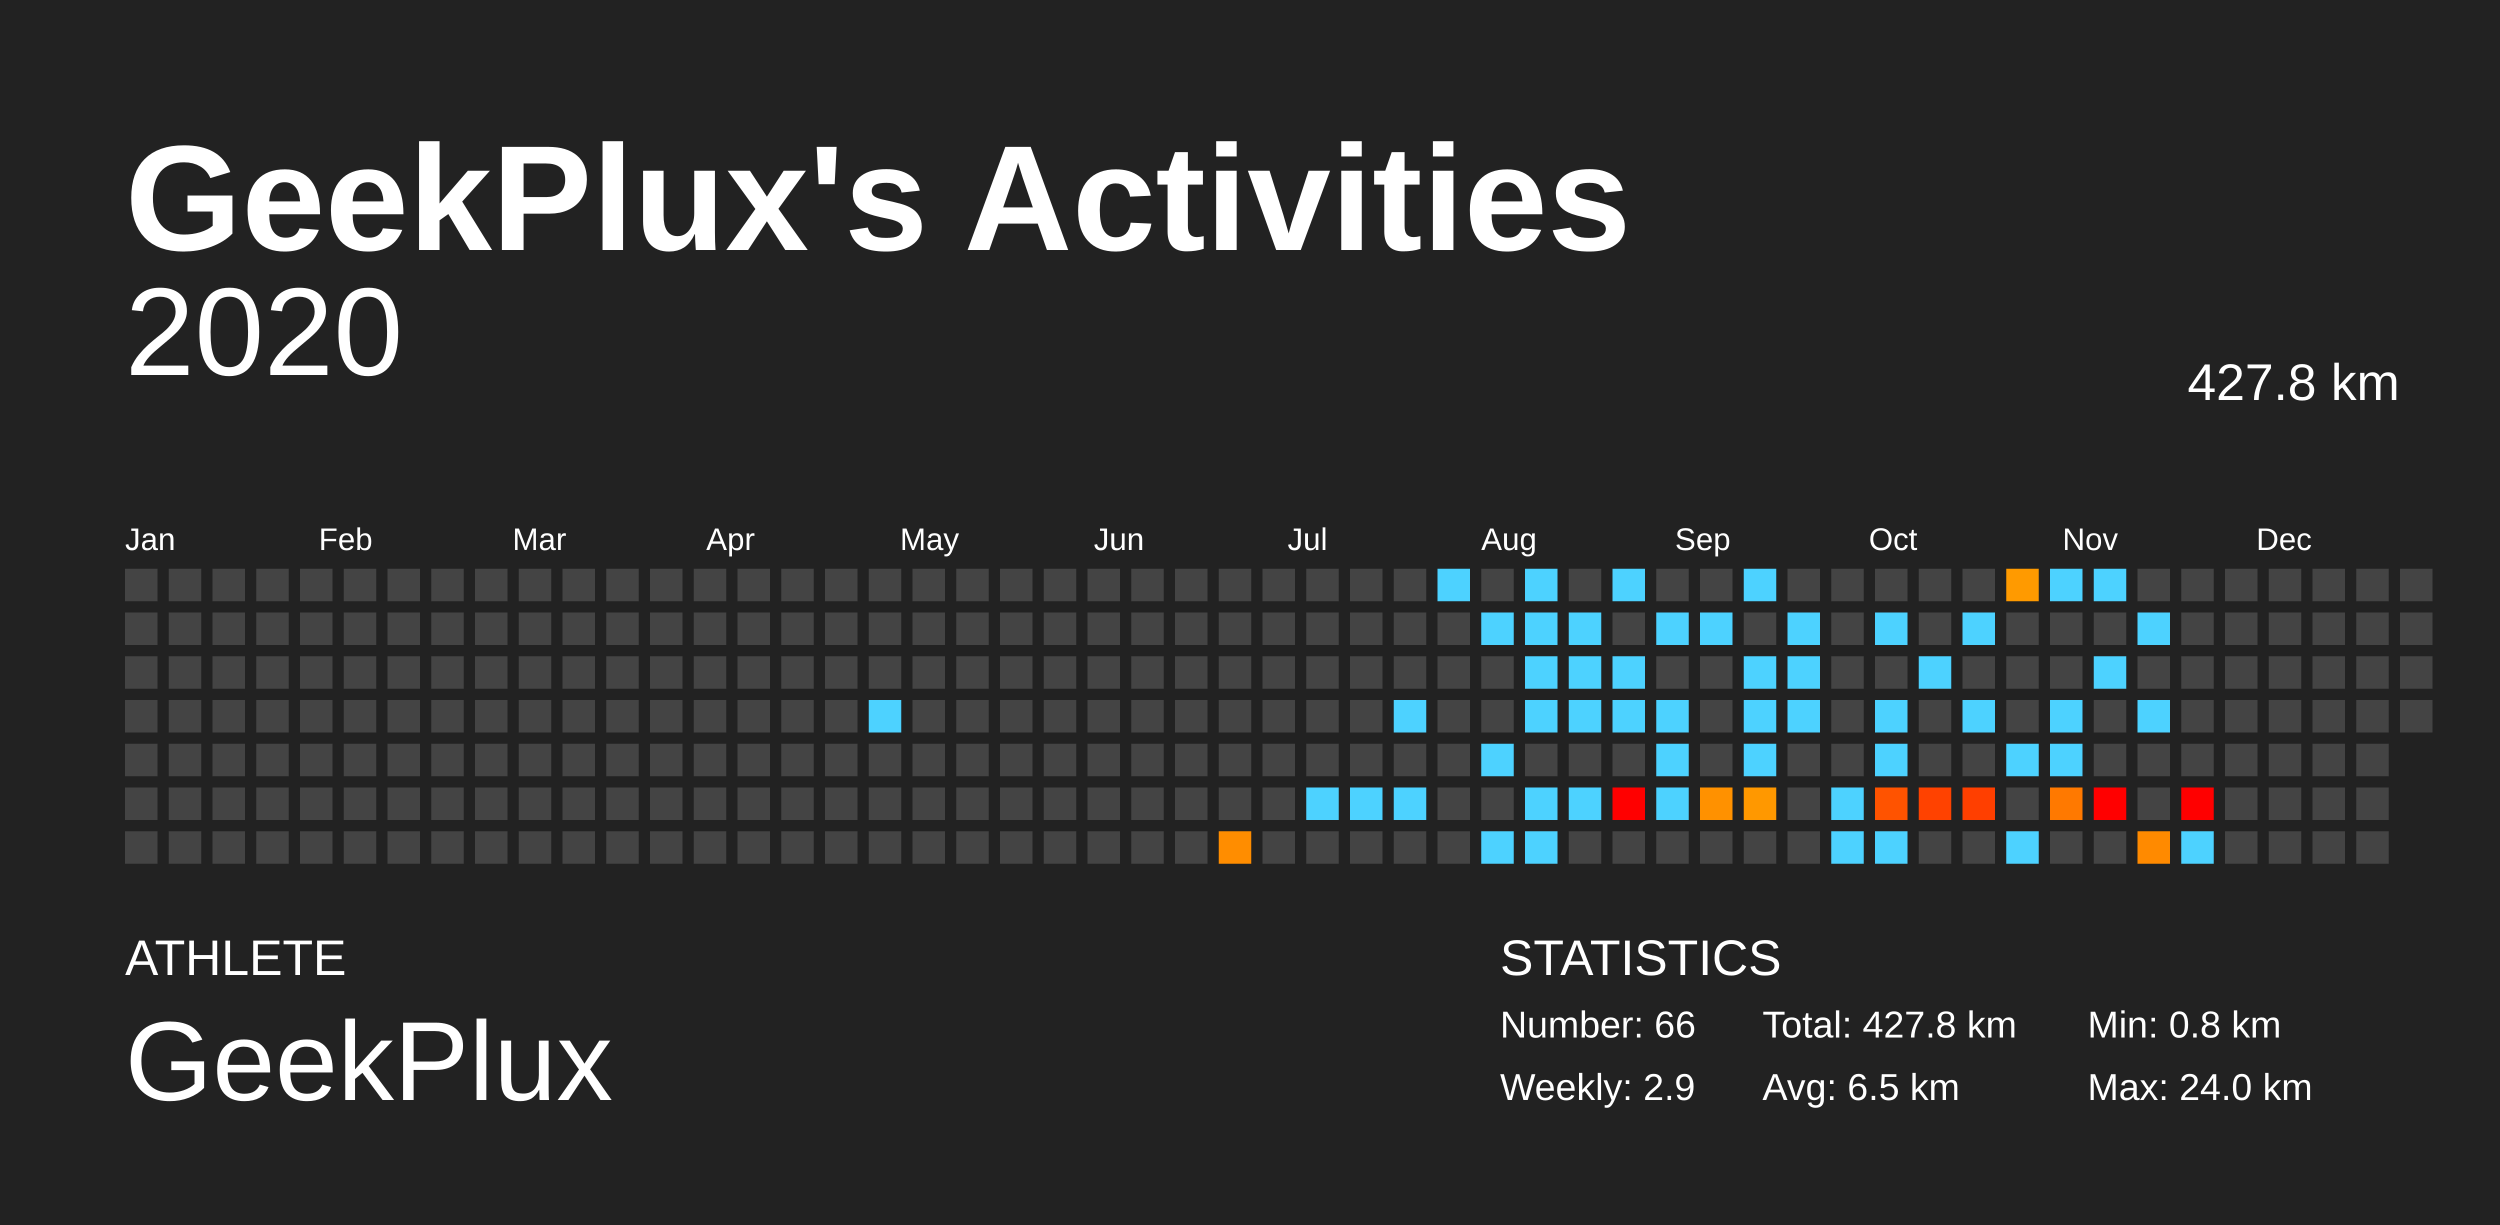
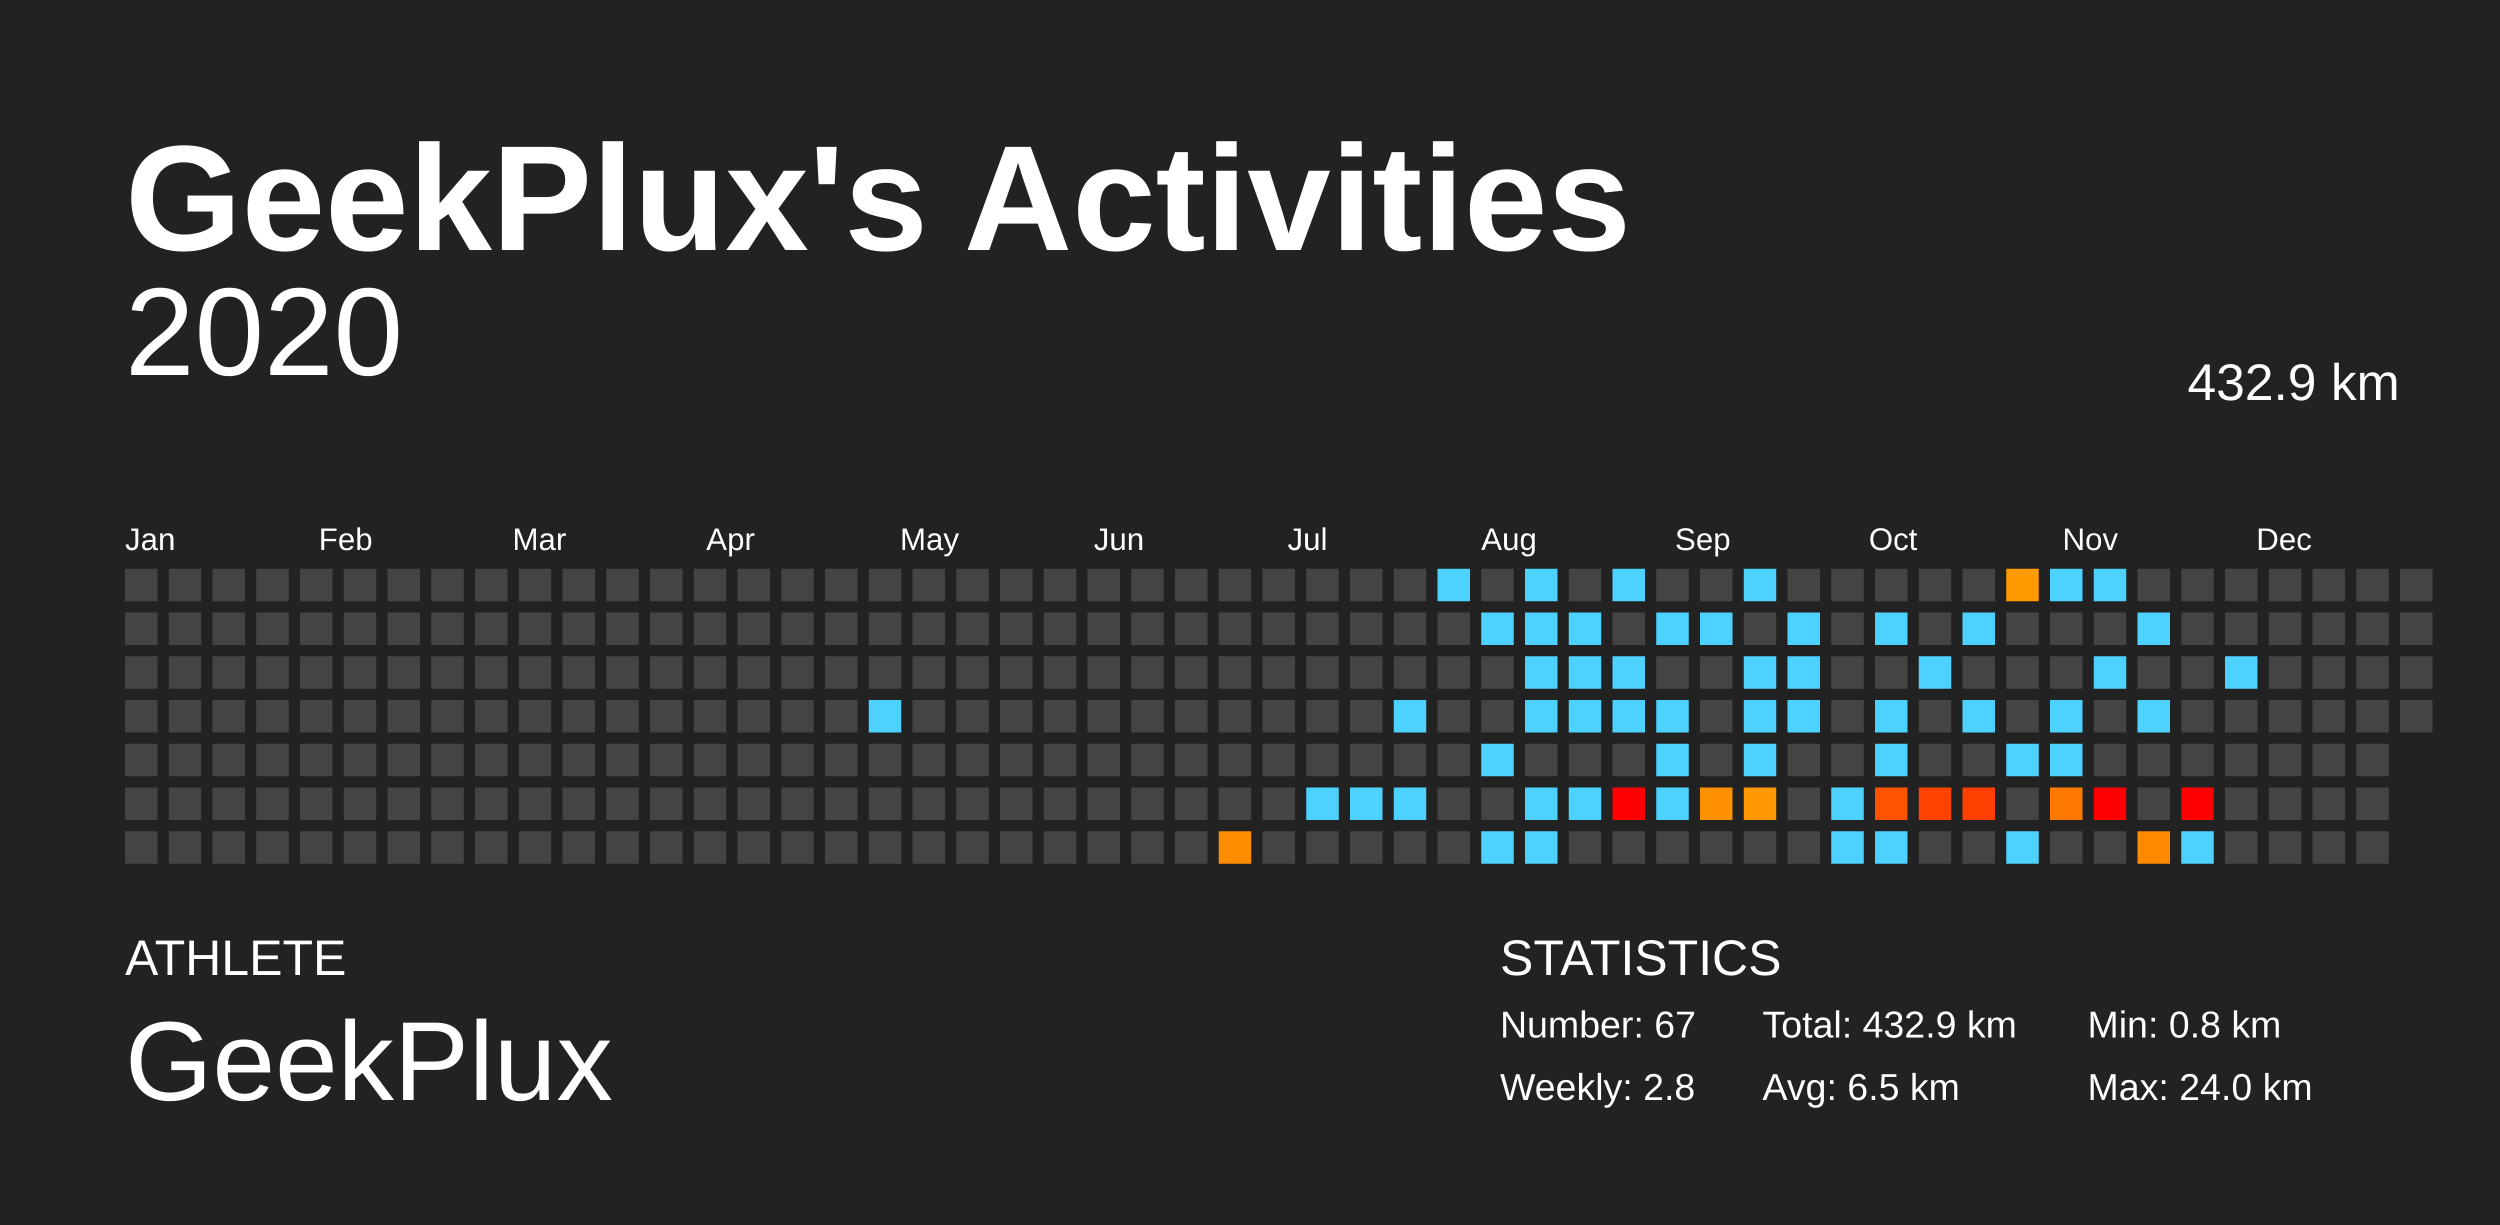
<svg xmlns="http://www.w3.org/2000/svg" baseProfile="full" height="98mm" version="1.1" viewBox="0,0,200,98" width="200mm">
  <defs />
  <rect fill="#222222" height="98" width="200" x="0" y="0" />
  <text fill="#FFFFFF" style="font-size:12px; font-family:Arial; font-weight:bold;" x="10" y="20">GeekPlux's Activities</text>
  <text fill="#FFFFFF" style="font-size:4px; font-family:Arial" x="10" y="78">ATHLETE</text>
  <text fill="#FFFFFF" style="font-size:9px; font-family:Arial" x="10" y="88">GeekPlux</text>
  <text fill="#FFFFFF" style="font-size:4px; font-family:Arial" x="120" y="78">STATISTICS</text>
-   <text fill="#FFFFFF" style="font-size:3px; font-family:Arial" x="120" y="83">Number: 66</text>
-   <text fill="#FFFFFF" style="font-size:3px; font-family:Arial" x="120" y="88">Weekly: 2.9</text>
-   <text fill="#FFFFFF" style="font-size:3px; font-family:Arial" x="141" y="83">Total: 427.8 km</text>
+   <text fill="#FFFFFF" style="font-size:3px; font-family:Arial" x="120" y="83">Number: 67</text>
+   <text fill="#FFFFFF" style="font-size:3px; font-family:Arial" x="120" y="88">Weekly: 2.8</text>
+   <text fill="#FFFFFF" style="font-size:3px; font-family:Arial" x="141" y="83">Total: 432.9 km</text>
  <text fill="#FFFFFF" style="font-size:3px; font-family:Arial" x="141" y="88">Avg: 6.5 km</text>
  <text fill="#FFFFFF" style="font-size:3px; font-family:Arial" x="167" y="83">Min: 0.8 km</text>
  <text fill="#FFFFFF" style="font-size:3px; font-family:Arial" x="167" y="88">Max: 24.0 km</text>
  <text alignment-baseline="hanging" fill="#FFFFFF" style="font-size:10.0px; font-family:Arial;" x="10" y="30">2020</text>
-   <text alignment-baseline="hanging" fill="#FFFFFF" style="font-size:4.125px; font-family:Arial;" x="175" y="32">427.8 km</text>
+   <text alignment-baseline="hanging" fill="#FFFFFF" style="font-size:4.125px; font-family:Arial;" x="175" y="32">432.9 km</text>
  <text fill="#FFFFFF" style="font-size:2.5px; font-family:Arial" x="10.0" y="44">Jan</text>
  <text fill="#FFFFFF" style="font-size:2.5px; font-family:Arial" x="25.5" y="44">Feb</text>
  <text fill="#FFFFFF" style="font-size:2.5px; font-family:Arial" x="41.0" y="44">Mar</text>
  <text fill="#FFFFFF" style="font-size:2.5px; font-family:Arial" x="56.5" y="44">Apr</text>
  <text fill="#FFFFFF" style="font-size:2.5px; font-family:Arial" x="72.0" y="44">May</text>
  <text fill="#FFFFFF" style="font-size:2.5px; font-family:Arial" x="87.5" y="44">Jun</text>
  <text fill="#FFFFFF" style="font-size:2.5px; font-family:Arial" x="103.0" y="44">Jul</text>
  <text fill="#FFFFFF" style="font-size:2.5px; font-family:Arial" x="118.5" y="44">Aug</text>
  <text fill="#FFFFFF" style="font-size:2.5px; font-family:Arial" x="134.0" y="44">Sep</text>
  <text fill="#FFFFFF" style="font-size:2.5px; font-family:Arial" x="149.5" y="44">Oct</text>
  <text fill="#FFFFFF" style="font-size:2.5px; font-family:Arial" x="165.0" y="44">Nov</text>
  <text fill="#FFFFFF" style="font-size:2.5px; font-family:Arial" x="180.5" y="44">Dec</text>
  <rect fill="#444444" height="2.6" width="2.6" x="10.0" y="45.5" />
  <rect fill="#444444" height="2.6" width="2.6" x="10.0" y="49.0" />
  <rect fill="#444444" height="2.6" width="2.6" x="10.0" y="52.5" />
  <rect fill="#444444" height="2.6" width="2.6" x="10.0" y="56.0" />
  <rect fill="#444444" height="2.6" width="2.6" x="10.0" y="59.5" />
  <rect fill="#444444" height="2.6" width="2.6" x="10.0" y="63.0" />
  <rect fill="#444444" height="2.6" width="2.6" x="10.0" y="66.5" />
  <rect fill="#444444" height="2.6" width="2.6" x="13.5" y="45.5" />
  <rect fill="#444444" height="2.6" width="2.6" x="13.5" y="49.0" />
  <rect fill="#444444" height="2.6" width="2.6" x="13.5" y="52.5" />
  <rect fill="#444444" height="2.6" width="2.6" x="13.5" y="56.0" />
  <rect fill="#444444" height="2.6" width="2.6" x="13.5" y="59.5" />
  <rect fill="#444444" height="2.6" width="2.6" x="13.5" y="63.0" />
  <rect fill="#444444" height="2.6" width="2.6" x="13.5" y="66.5" />
  <rect fill="#444444" height="2.6" width="2.6" x="17.0" y="45.5" />
  <rect fill="#444444" height="2.6" width="2.6" x="17.0" y="49.0" />
  <rect fill="#444444" height="2.6" width="2.6" x="17.0" y="52.5" />
  <rect fill="#444444" height="2.6" width="2.6" x="17.0" y="56.0" />
  <rect fill="#444444" height="2.6" width="2.6" x="17.0" y="59.5" />
  <rect fill="#444444" height="2.6" width="2.6" x="17.0" y="63.0" />
  <rect fill="#444444" height="2.6" width="2.6" x="17.0" y="66.5" />
  <rect fill="#444444" height="2.6" width="2.6" x="20.5" y="45.5" />
  <rect fill="#444444" height="2.6" width="2.6" x="20.5" y="49.0" />
  <rect fill="#444444" height="2.6" width="2.6" x="20.5" y="52.5" />
  <rect fill="#444444" height="2.6" width="2.6" x="20.5" y="56.0" />
  <rect fill="#444444" height="2.6" width="2.6" x="20.5" y="59.5" />
  <rect fill="#444444" height="2.6" width="2.6" x="20.5" y="63.0" />
  <rect fill="#444444" height="2.6" width="2.6" x="20.5" y="66.5" />
  <rect fill="#444444" height="2.6" width="2.6" x="24.0" y="45.5" />
  <rect fill="#444444" height="2.6" width="2.6" x="24.0" y="49.0" />
  <rect fill="#444444" height="2.6" width="2.6" x="24.0" y="52.5" />
  <rect fill="#444444" height="2.6" width="2.6" x="24.0" y="56.0" />
  <rect fill="#444444" height="2.6" width="2.6" x="24.0" y="59.5" />
  <rect fill="#444444" height="2.6" width="2.6" x="24.0" y="63.0" />
  <rect fill="#444444" height="2.6" width="2.6" x="24.0" y="66.5" />
  <rect fill="#444444" height="2.6" width="2.6" x="27.5" y="45.5" />
  <rect fill="#444444" height="2.6" width="2.6" x="27.5" y="49.0" />
  <rect fill="#444444" height="2.6" width="2.6" x="27.5" y="52.5" />
  <rect fill="#444444" height="2.6" width="2.6" x="27.5" y="56.0" />
  <rect fill="#444444" height="2.6" width="2.6" x="27.5" y="59.5" />
  <rect fill="#444444" height="2.6" width="2.6" x="27.5" y="63.0" />
  <rect fill="#444444" height="2.6" width="2.6" x="27.5" y="66.5" />
  <rect fill="#444444" height="2.6" width="2.6" x="31.0" y="45.5" />
  <rect fill="#444444" height="2.6" width="2.6" x="31.0" y="49.0" />
  <rect fill="#444444" height="2.6" width="2.6" x="31.0" y="52.5" />
  <rect fill="#444444" height="2.6" width="2.6" x="31.0" y="56.0" />
  <rect fill="#444444" height="2.6" width="2.6" x="31.0" y="59.5" />
  <rect fill="#444444" height="2.6" width="2.6" x="31.0" y="63.0" />
  <rect fill="#444444" height="2.6" width="2.6" x="31.0" y="66.5" />
  <rect fill="#444444" height="2.6" width="2.6" x="34.5" y="45.5" />
  <rect fill="#444444" height="2.6" width="2.6" x="34.5" y="49.0" />
  <rect fill="#444444" height="2.6" width="2.6" x="34.5" y="52.5" />
  <rect fill="#444444" height="2.6" width="2.6" x="34.5" y="56.0" />
  <rect fill="#444444" height="2.6" width="2.6" x="34.5" y="59.5" />
  <rect fill="#444444" height="2.6" width="2.6" x="34.5" y="63.0" />
  <rect fill="#444444" height="2.6" width="2.6" x="34.5" y="66.5" />
  <rect fill="#444444" height="2.6" width="2.6" x="38.0" y="45.5" />
  <rect fill="#444444" height="2.6" width="2.6" x="38.0" y="49.0" />
  <rect fill="#444444" height="2.6" width="2.6" x="38.0" y="52.5" />
  <rect fill="#444444" height="2.6" width="2.6" x="38.0" y="56.0" />
  <rect fill="#444444" height="2.6" width="2.6" x="38.0" y="59.5" />
  <rect fill="#444444" height="2.6" width="2.6" x="38.0" y="63.0" />
  <rect fill="#444444" height="2.6" width="2.6" x="38.0" y="66.5" />
  <rect fill="#444444" height="2.6" width="2.6" x="41.5" y="45.5" />
  <rect fill="#444444" height="2.6" width="2.6" x="41.5" y="49.0" />
  <rect fill="#444444" height="2.6" width="2.6" x="41.5" y="52.5" />
  <rect fill="#444444" height="2.6" width="2.6" x="41.5" y="56.0" />
  <rect fill="#444444" height="2.6" width="2.6" x="41.5" y="59.5" />
  <rect fill="#444444" height="2.6" width="2.6" x="41.5" y="63.0" />
  <rect fill="#444444" height="2.6" width="2.6" x="41.5" y="66.5" />
  <rect fill="#444444" height="2.6" width="2.6" x="45.0" y="45.5" />
  <rect fill="#444444" height="2.6" width="2.6" x="45.0" y="49.0" />
  <rect fill="#444444" height="2.6" width="2.6" x="45.0" y="52.5" />
  <rect fill="#444444" height="2.6" width="2.6" x="45.0" y="56.0" />
  <rect fill="#444444" height="2.6" width="2.6" x="45.0" y="59.5" />
  <rect fill="#444444" height="2.6" width="2.6" x="45.0" y="63.0" />
  <rect fill="#444444" height="2.6" width="2.6" x="45.0" y="66.5" />
  <rect fill="#444444" height="2.6" width="2.6" x="48.5" y="45.5" />
  <rect fill="#444444" height="2.6" width="2.6" x="48.5" y="49.0" />
  <rect fill="#444444" height="2.6" width="2.6" x="48.5" y="52.5" />
  <rect fill="#444444" height="2.6" width="2.6" x="48.5" y="56.0" />
  <rect fill="#444444" height="2.6" width="2.6" x="48.5" y="59.5" />
  <rect fill="#444444" height="2.6" width="2.6" x="48.5" y="63.0" />
  <rect fill="#444444" height="2.6" width="2.6" x="48.5" y="66.5" />
  <rect fill="#444444" height="2.6" width="2.6" x="52.0" y="45.5" />
  <rect fill="#444444" height="2.6" width="2.6" x="52.0" y="49.0" />
  <rect fill="#444444" height="2.6" width="2.6" x="52.0" y="52.5" />
  <rect fill="#444444" height="2.6" width="2.6" x="52.0" y="56.0" />
  <rect fill="#444444" height="2.6" width="2.6" x="52.0" y="59.5" />
  <rect fill="#444444" height="2.6" width="2.6" x="52.0" y="63.0" />
  <rect fill="#444444" height="2.6" width="2.6" x="52.0" y="66.5" />
  <rect fill="#444444" height="2.6" width="2.6" x="55.5" y="45.5" />
  <rect fill="#444444" height="2.6" width="2.6" x="55.5" y="49.0" />
  <rect fill="#444444" height="2.6" width="2.6" x="55.5" y="52.5" />
  <rect fill="#444444" height="2.6" width="2.6" x="55.5" y="56.0" />
  <rect fill="#444444" height="2.6" width="2.6" x="55.5" y="59.5" />
  <rect fill="#444444" height="2.6" width="2.6" x="55.5" y="63.0" />
  <rect fill="#444444" height="2.6" width="2.6" x="55.5" y="66.5" />
  <rect fill="#444444" height="2.6" width="2.6" x="59.0" y="45.5" />
  <rect fill="#444444" height="2.6" width="2.6" x="59.0" y="49.0" />
  <rect fill="#444444" height="2.6" width="2.6" x="59.0" y="52.5" />
  <rect fill="#444444" height="2.6" width="2.6" x="59.0" y="56.0" />
  <rect fill="#444444" height="2.6" width="2.6" x="59.0" y="59.5" />
  <rect fill="#444444" height="2.6" width="2.6" x="59.0" y="63.0" />
  <rect fill="#444444" height="2.6" width="2.6" x="59.0" y="66.5" />
  <rect fill="#444444" height="2.6" width="2.6" x="62.5" y="45.5" />
  <rect fill="#444444" height="2.6" width="2.6" x="62.5" y="49.0" />
  <rect fill="#444444" height="2.6" width="2.6" x="62.5" y="52.5" />
  <rect fill="#444444" height="2.6" width="2.6" x="62.5" y="56.0" />
  <rect fill="#444444" height="2.6" width="2.6" x="62.5" y="59.5" />
  <rect fill="#444444" height="2.6" width="2.6" x="62.5" y="63.0" />
  <rect fill="#444444" height="2.6" width="2.6" x="62.5" y="66.5" />
  <rect fill="#444444" height="2.6" width="2.6" x="66.0" y="45.5" />
  <rect fill="#444444" height="2.6" width="2.6" x="66.0" y="49.0" />
  <rect fill="#444444" height="2.6" width="2.6" x="66.0" y="52.5" />
  <rect fill="#444444" height="2.6" width="2.6" x="66.0" y="56.0" />
  <rect fill="#444444" height="2.6" width="2.6" x="66.0" y="59.5" />
  <rect fill="#444444" height="2.6" width="2.6" x="66.0" y="63.0" />
  <rect fill="#444444" height="2.6" width="2.6" x="66.0" y="66.5" />
  <rect fill="#444444" height="2.6" width="2.6" x="69.5" y="45.5" />
  <rect fill="#444444" height="2.6" width="2.6" x="69.5" y="49.0" />
  <rect fill="#444444" height="2.6" width="2.6" x="69.5" y="52.5" />
  <rect fill="#4dd2ff" height="2.6" width="2.6" x="69.5" y="56.0" />
  <rect fill="#444444" height="2.6" width="2.6" x="69.5" y="59.5" />
  <rect fill="#444444" height="2.6" width="2.6" x="69.5" y="63.0" />
  <rect fill="#444444" height="2.6" width="2.6" x="69.5" y="66.5" />
  <rect fill="#444444" height="2.6" width="2.6" x="73.0" y="45.5" />
  <rect fill="#444444" height="2.6" width="2.6" x="73.0" y="49.0" />
  <rect fill="#444444" height="2.6" width="2.6" x="73.0" y="52.5" />
  <rect fill="#444444" height="2.6" width="2.6" x="73.0" y="56.0" />
  <rect fill="#444444" height="2.6" width="2.6" x="73.0" y="59.5" />
  <rect fill="#444444" height="2.6" width="2.6" x="73.0" y="63.0" />
  <rect fill="#444444" height="2.6" width="2.6" x="73.0" y="66.5" />
  <rect fill="#444444" height="2.6" width="2.6" x="76.5" y="45.5" />
  <rect fill="#444444" height="2.6" width="2.6" x="76.5" y="49.0" />
  <rect fill="#444444" height="2.6" width="2.6" x="76.5" y="52.5" />
  <rect fill="#444444" height="2.6" width="2.6" x="76.5" y="56.0" />
  <rect fill="#444444" height="2.6" width="2.6" x="76.5" y="59.5" />
  <rect fill="#444444" height="2.6" width="2.6" x="76.5" y="63.0" />
  <rect fill="#444444" height="2.6" width="2.6" x="76.5" y="66.5" />
  <rect fill="#444444" height="2.6" width="2.6" x="80.0" y="45.5" />
  <rect fill="#444444" height="2.6" width="2.6" x="80.0" y="49.0" />
  <rect fill="#444444" height="2.6" width="2.6" x="80.0" y="52.5" />
  <rect fill="#444444" height="2.6" width="2.6" x="80.0" y="56.0" />
  <rect fill="#444444" height="2.6" width="2.6" x="80.0" y="59.5" />
  <rect fill="#444444" height="2.6" width="2.6" x="80.0" y="63.0" />
  <rect fill="#444444" height="2.6" width="2.6" x="80.0" y="66.5" />
  <rect fill="#444444" height="2.6" width="2.6" x="83.5" y="45.5" />
  <rect fill="#444444" height="2.6" width="2.6" x="83.5" y="49.0" />
  <rect fill="#444444" height="2.6" width="2.6" x="83.5" y="52.5" />
  <rect fill="#444444" height="2.6" width="2.6" x="83.5" y="56.0" />
  <rect fill="#444444" height="2.6" width="2.6" x="83.5" y="59.5" />
  <rect fill="#444444" height="2.6" width="2.6" x="83.5" y="63.0" />
  <rect fill="#444444" height="2.6" width="2.6" x="83.5" y="66.5" />
  <rect fill="#444444" height="2.6" width="2.6" x="87.0" y="45.5" />
  <rect fill="#444444" height="2.6" width="2.6" x="87.0" y="49.0" />
  <rect fill="#444444" height="2.6" width="2.6" x="87.0" y="52.5" />
  <rect fill="#444444" height="2.6" width="2.6" x="87.0" y="56.0" />
  <rect fill="#444444" height="2.6" width="2.6" x="87.0" y="59.5" />
  <rect fill="#444444" height="2.6" width="2.6" x="87.0" y="63.0" />
  <rect fill="#444444" height="2.6" width="2.6" x="87.0" y="66.5" />
  <rect fill="#444444" height="2.6" width="2.6" x="90.5" y="45.5" />
  <rect fill="#444444" height="2.6" width="2.6" x="90.5" y="49.0" />
  <rect fill="#444444" height="2.6" width="2.6" x="90.5" y="52.5" />
  <rect fill="#444444" height="2.6" width="2.6" x="90.5" y="56.0" />
  <rect fill="#444444" height="2.6" width="2.6" x="90.5" y="59.5" />
  <rect fill="#444444" height="2.6" width="2.6" x="90.5" y="63.0" />
  <rect fill="#444444" height="2.6" width="2.6" x="90.5" y="66.5" />
  <rect fill="#444444" height="2.6" width="2.6" x="94.0" y="45.5" />
  <rect fill="#444444" height="2.6" width="2.6" x="94.0" y="49.0" />
  <rect fill="#444444" height="2.6" width="2.6" x="94.0" y="52.5" />
  <rect fill="#444444" height="2.6" width="2.6" x="94.0" y="56.0" />
  <rect fill="#444444" height="2.6" width="2.6" x="94.0" y="59.5" />
  <rect fill="#444444" height="2.6" width="2.6" x="94.0" y="63.0" />
  <rect fill="#444444" height="2.6" width="2.6" x="94.0" y="66.5" />
  <rect fill="#444444" height="2.6" width="2.6" x="97.5" y="45.5" />
  <rect fill="#444444" height="2.6" width="2.6" x="97.5" y="49.0" />
  <rect fill="#444444" height="2.6" width="2.6" x="97.5" y="52.5" />
  <rect fill="#444444" height="2.6" width="2.6" x="97.5" y="56.0" />
  <rect fill="#444444" height="2.6" width="2.6" x="97.5" y="59.5" />
  <rect fill="#444444" height="2.6" width="2.6" x="97.5" y="63.0" />
  <rect fill="#ff8d00" height="2.6" width="2.6" x="97.5" y="66.5" />
  <rect fill="#444444" height="2.6" width="2.6" x="101.0" y="45.5" />
  <rect fill="#444444" height="2.6" width="2.6" x="101.0" y="49.0" />
  <rect fill="#444444" height="2.6" width="2.6" x="101.0" y="52.5" />
  <rect fill="#444444" height="2.6" width="2.6" x="101.0" y="56.0" />
  <rect fill="#444444" height="2.6" width="2.6" x="101.0" y="59.5" />
  <rect fill="#444444" height="2.6" width="2.6" x="101.0" y="63.0" />
  <rect fill="#444444" height="2.6" width="2.6" x="101.0" y="66.5" />
  <rect fill="#444444" height="2.6" width="2.6" x="104.5" y="45.5" />
  <rect fill="#444444" height="2.6" width="2.6" x="104.5" y="49.0" />
  <rect fill="#444444" height="2.6" width="2.6" x="104.5" y="52.5" />
  <rect fill="#444444" height="2.6" width="2.6" x="104.5" y="56.0" />
  <rect fill="#444444" height="2.6" width="2.6" x="104.5" y="59.5" />
  <rect fill="#4dd2ff" height="2.6" width="2.6" x="104.5" y="63.0" />
  <rect fill="#444444" height="2.6" width="2.6" x="104.5" y="66.5" />
  <rect fill="#444444" height="2.6" width="2.6" x="108.0" y="45.5" />
  <rect fill="#444444" height="2.6" width="2.6" x="108.0" y="49.0" />
  <rect fill="#444444" height="2.6" width="2.6" x="108.0" y="52.5" />
  <rect fill="#444444" height="2.6" width="2.6" x="108.0" y="56.0" />
  <rect fill="#444444" height="2.6" width="2.6" x="108.0" y="59.5" />
  <rect fill="#4dd2ff" height="2.6" width="2.6" x="108.0" y="63.0" />
  <rect fill="#444444" height="2.6" width="2.6" x="108.0" y="66.5" />
  <rect fill="#444444" height="2.6" width="2.6" x="111.5" y="45.5" />
  <rect fill="#444444" height="2.6" width="2.6" x="111.5" y="49.0" />
  <rect fill="#444444" height="2.6" width="2.6" x="111.5" y="52.5" />
  <rect fill="#4dd2ff" height="2.6" width="2.6" x="111.5" y="56.0" />
  <rect fill="#444444" height="2.6" width="2.6" x="111.5" y="59.5" />
  <rect fill="#4dd2ff" height="2.6" width="2.6" x="111.5" y="63.0" />
  <rect fill="#444444" height="2.6" width="2.6" x="111.5" y="66.5" />
  <rect fill="#4dd2ff" height="2.6" width="2.6" x="115.0" y="45.5" />
  <rect fill="#444444" height="2.6" width="2.6" x="115.0" y="49.0" />
  <rect fill="#444444" height="2.6" width="2.6" x="115.0" y="52.5" />
  <rect fill="#444444" height="2.6" width="2.6" x="115.0" y="56.0" />
  <rect fill="#444444" height="2.6" width="2.6" x="115.0" y="59.5" />
  <rect fill="#444444" height="2.6" width="2.6" x="115.0" y="63.0" />
  <rect fill="#444444" height="2.6" width="2.6" x="115.0" y="66.5" />
  <rect fill="#444444" height="2.6" width="2.6" x="118.5" y="45.5" />
  <rect fill="#4dd2ff" height="2.6" width="2.6" x="118.5" y="49.0" />
  <rect fill="#444444" height="2.6" width="2.6" x="118.5" y="52.5" />
  <rect fill="#444444" height="2.6" width="2.6" x="118.5" y="56.0" />
  <rect fill="#4dd2ff" height="2.6" width="2.6" x="118.5" y="59.5" />
  <rect fill="#444444" height="2.6" width="2.6" x="118.5" y="63.0" />
  <rect fill="#4dd2ff" height="2.6" width="2.6" x="118.5" y="66.5" />
  <rect fill="#4dd2ff" height="2.6" width="2.6" x="122.0" y="45.5" />
  <rect fill="#4dd2ff" height="2.6" width="2.6" x="122.0" y="49.0" />
  <rect fill="#4dd2ff" height="2.6" width="2.6" x="122.0" y="52.5" />
  <rect fill="#4dd2ff" height="2.6" width="2.6" x="122.0" y="56.0" />
  <rect fill="#444444" height="2.6" width="2.6" x="122.0" y="59.5" />
  <rect fill="#4dd2ff" height="2.6" width="2.6" x="122.0" y="63.0" />
  <rect fill="#4dd2ff" height="2.6" width="2.6" x="122.0" y="66.5" />
  <rect fill="#444444" height="2.6" width="2.6" x="125.5" y="45.5" />
  <rect fill="#4dd2ff" height="2.6" width="2.6" x="125.5" y="49.0" />
  <rect fill="#4dd2ff" height="2.6" width="2.6" x="125.5" y="52.5" />
  <rect fill="#4dd2ff" height="2.6" width="2.6" x="125.5" y="56.0" />
  <rect fill="#444444" height="2.6" width="2.6" x="125.5" y="59.5" />
  <rect fill="#4dd2ff" height="2.6" width="2.6" x="125.5" y="63.0" />
  <rect fill="#444444" height="2.6" width="2.6" x="125.5" y="66.5" />
  <rect fill="#4dd2ff" height="2.6" width="2.6" x="129.0" y="45.5" />
  <rect fill="#444444" height="2.6" width="2.6" x="129.0" y="49.0" />
  <rect fill="#4dd2ff" height="2.6" width="2.6" x="129.0" y="52.5" />
  <rect fill="#4dd2ff" height="2.6" width="2.6" x="129.0" y="56.0" />
  <rect fill="#444444" height="2.6" width="2.6" x="129.0" y="59.5" />
  <rect fill="red" height="2.6" width="2.6" x="129.0" y="63.0" />
  <rect fill="#444444" height="2.6" width="2.6" x="129.0" y="66.5" />
  <rect fill="#444444" height="2.6" width="2.6" x="132.5" y="45.5" />
  <rect fill="#4dd2ff" height="2.6" width="2.6" x="132.5" y="49.0" />
  <rect fill="#444444" height="2.6" width="2.6" x="132.5" y="52.5" />
  <rect fill="#4dd2ff" height="2.6" width="2.6" x="132.5" y="56.0" />
  <rect fill="#4dd2ff" height="2.6" width="2.6" x="132.5" y="59.5" />
  <rect fill="#4dd2ff" height="2.6" width="2.6" x="132.5" y="63.0" />
  <rect fill="#444444" height="2.6" width="2.6" x="132.5" y="66.5" />
  <rect fill="#444444" height="2.6" width="2.6" x="136.0" y="45.5" />
  <rect fill="#4dd2ff" height="2.6" width="2.6" x="136.0" y="49.0" />
  <rect fill="#444444" height="2.6" width="2.6" x="136.0" y="52.5" />
  <rect fill="#444444" height="2.6" width="2.6" x="136.0" y="56.0" />
  <rect fill="#444444" height="2.6" width="2.6" x="136.0" y="59.5" />
  <rect fill="#ff9100" height="2.6" width="2.6" x="136.0" y="63.0" />
  <rect fill="#444444" height="2.6" width="2.6" x="136.0" y="66.5" />
  <rect fill="#4dd2ff" height="2.6" width="2.6" x="139.5" y="45.5" />
  <rect fill="#444444" height="2.6" width="2.6" x="139.5" y="49.0" />
  <rect fill="#4dd2ff" height="2.6" width="2.6" x="139.5" y="52.5" />
  <rect fill="#4dd2ff" height="2.6" width="2.6" x="139.5" y="56.0" />
  <rect fill="#4dd2ff" height="2.6" width="2.6" x="139.5" y="59.5" />
  <rect fill="#ff9800" height="2.6" width="2.6" x="139.5" y="63.0" />
  <rect fill="#444444" height="2.6" width="2.6" x="139.5" y="66.5" />
  <rect fill="#444444" height="2.6" width="2.6" x="143.0" y="45.5" />
  <rect fill="#4dd2ff" height="2.6" width="2.6" x="143.0" y="49.0" />
  <rect fill="#4dd2ff" height="2.6" width="2.6" x="143.0" y="52.5" />
  <rect fill="#4dd2ff" height="2.6" width="2.6" x="143.0" y="56.0" />
  <rect fill="#444444" height="2.6" width="2.6" x="143.0" y="59.5" />
  <rect fill="#444444" height="2.6" width="2.6" x="143.0" y="63.0" />
  <rect fill="#444444" height="2.6" width="2.6" x="143.0" y="66.5" />
  <rect fill="#444444" height="2.6" width="2.6" x="146.5" y="45.5" />
  <rect fill="#444444" height="2.6" width="2.6" x="146.5" y="49.0" />
  <rect fill="#444444" height="2.6" width="2.6" x="146.5" y="52.5" />
  <rect fill="#444444" height="2.6" width="2.6" x="146.5" y="56.0" />
  <rect fill="#444444" height="2.6" width="2.6" x="146.5" y="59.5" />
  <rect fill="#4dd2ff" height="2.6" width="2.6" x="146.5" y="63.0" />
  <rect fill="#4dd2ff" height="2.6" width="2.6" x="146.5" y="66.5" />
  <rect fill="#444444" height="2.6" width="2.6" x="150.0" y="45.5" />
  <rect fill="#4dd2ff" height="2.6" width="2.6" x="150.0" y="49.0" />
  <rect fill="#444444" height="2.6" width="2.6" x="150.0" y="52.5" />
  <rect fill="#4dd2ff" height="2.6" width="2.6" x="150.0" y="56.0" />
  <rect fill="#4dd2ff" height="2.6" width="2.6" x="150.0" y="59.5" />
  <rect fill="#ff5300" height="2.6" width="2.6" x="150.0" y="63.0" />
  <rect fill="#4dd2ff" height="2.6" width="2.6" x="150.0" y="66.5" />
  <rect fill="#444444" height="2.6" width="2.6" x="153.5" y="45.5" />
  <rect fill="#444444" height="2.6" width="2.6" x="153.5" y="49.0" />
  <rect fill="#4dd2ff" height="2.6" width="2.6" x="153.5" y="52.5" />
  <rect fill="#444444" height="2.6" width="2.6" x="153.5" y="56.0" />
  <rect fill="#444444" height="2.6" width="2.6" x="153.5" y="59.5" />
  <rect fill="#ff4200" height="2.6" width="2.6" x="153.5" y="63.0" />
  <rect fill="#444444" height="2.6" width="2.6" x="153.5" y="66.5" />
  <rect fill="#444444" height="2.6" width="2.6" x="157.0" y="45.5" />
  <rect fill="#4dd2ff" height="2.6" width="2.6" x="157.0" y="49.0" />
  <rect fill="#444444" height="2.6" width="2.6" x="157.0" y="52.5" />
  <rect fill="#4dd2ff" height="2.6" width="2.6" x="157.0" y="56.0" />
  <rect fill="#444444" height="2.6" width="2.6" x="157.0" y="59.5" />
  <rect fill="#ff3f00" height="2.6" width="2.6" x="157.0" y="63.0" />
  <rect fill="#444444" height="2.6" width="2.6" x="157.0" y="66.5" />
  <rect fill="#ff9a00" height="2.6" width="2.6" x="160.5" y="45.5" />
  <rect fill="#444444" height="2.6" width="2.6" x="160.5" y="49.0" />
  <rect fill="#444444" height="2.6" width="2.6" x="160.5" y="52.5" />
  <rect fill="#444444" height="2.6" width="2.6" x="160.5" y="56.0" />
  <rect fill="#4dd2ff" height="2.6" width="2.6" x="160.5" y="59.5" />
  <rect fill="#444444" height="2.6" width="2.6" x="160.5" y="63.0" />
  <rect fill="#4dd2ff" height="2.6" width="2.6" x="160.5" y="66.5" />
  <rect fill="#4dd2ff" height="2.6" width="2.6" x="164.0" y="45.5" />
  <rect fill="#444444" height="2.6" width="2.6" x="164.0" y="49.0" />
  <rect fill="#444444" height="2.6" width="2.6" x="164.0" y="52.5" />
  <rect fill="#4dd2ff" height="2.6" width="2.6" x="164.0" y="56.0" />
  <rect fill="#4dd2ff" height="2.6" width="2.6" x="164.0" y="59.5" />
  <rect fill="#ff7900" height="2.6" width="2.6" x="164.0" y="63.0" />
  <rect fill="#444444" height="2.6" width="2.6" x="164.0" y="66.5" />
  <rect fill="#4dd2ff" height="2.6" width="2.6" x="167.5" y="45.5" />
  <rect fill="#444444" height="2.6" width="2.6" x="167.5" y="49.0" />
  <rect fill="#4dd2ff" height="2.6" width="2.6" x="167.5" y="52.5" />
  <rect fill="#444444" height="2.6" width="2.6" x="167.5" y="56.0" />
  <rect fill="#444444" height="2.6" width="2.6" x="167.5" y="59.5" />
  <rect fill="red" height="2.6" width="2.6" x="167.5" y="63.0" />
  <rect fill="#444444" height="2.6" width="2.6" x="167.5" y="66.5" />
  <rect fill="#444444" height="2.6" width="2.6" x="171.0" y="45.5" />
  <rect fill="#4dd2ff" height="2.6" width="2.6" x="171.0" y="49.0" />
  <rect fill="#444444" height="2.6" width="2.6" x="171.0" y="52.5" />
  <rect fill="#4dd2ff" height="2.6" width="2.6" x="171.0" y="56.0" />
  <rect fill="#444444" height="2.6" width="2.6" x="171.0" y="59.5" />
  <rect fill="#444444" height="2.6" width="2.6" x="171.0" y="63.0" />
  <rect fill="#ff8a00" height="2.6" width="2.6" x="171.0" y="66.5" />
  <rect fill="#444444" height="2.6" width="2.6" x="174.5" y="45.5" />
  <rect fill="#444444" height="2.6" width="2.6" x="174.5" y="49.0" />
  <rect fill="#444444" height="2.6" width="2.6" x="174.5" y="52.5" />
  <rect fill="#444444" height="2.6" width="2.6" x="174.5" y="56.0" />
  <rect fill="#444444" height="2.6" width="2.6" x="174.5" y="59.5" />
  <rect fill="red" height="2.6" width="2.6" x="174.5" y="63.0" />
  <rect fill="#4dd2ff" height="2.6" width="2.6" x="174.5" y="66.5" />
  <rect fill="#444444" height="2.6" width="2.6" x="178.0" y="45.5" />
  <rect fill="#444444" height="2.6" width="2.6" x="178.0" y="49.0" />
-   <rect fill="#444444" height="2.6" width="2.6" x="178.0" y="52.5" />
+   <rect fill="#4dd2ff" height="2.6" width="2.6" x="178.0" y="52.5" />
  <rect fill="#444444" height="2.6" width="2.6" x="178.0" y="56.0" />
  <rect fill="#444444" height="2.6" width="2.6" x="178.0" y="59.5" />
  <rect fill="#444444" height="2.6" width="2.6" x="178.0" y="63.0" />
  <rect fill="#444444" height="2.6" width="2.6" x="178.0" y="66.5" />
  <rect fill="#444444" height="2.6" width="2.6" x="181.5" y="45.5" />
  <rect fill="#444444" height="2.6" width="2.6" x="181.5" y="49.0" />
  <rect fill="#444444" height="2.6" width="2.6" x="181.5" y="52.5" />
  <rect fill="#444444" height="2.6" width="2.6" x="181.5" y="56.0" />
  <rect fill="#444444" height="2.6" width="2.6" x="181.5" y="59.5" />
  <rect fill="#444444" height="2.6" width="2.6" x="181.5" y="63.0" />
  <rect fill="#444444" height="2.6" width="2.6" x="181.5" y="66.5" />
  <rect fill="#444444" height="2.6" width="2.6" x="185.0" y="45.5" />
  <rect fill="#444444" height="2.6" width="2.6" x="185.0" y="49.0" />
  <rect fill="#444444" height="2.6" width="2.6" x="185.0" y="52.5" />
  <rect fill="#444444" height="2.6" width="2.6" x="185.0" y="56.0" />
  <rect fill="#444444" height="2.6" width="2.6" x="185.0" y="59.5" />
  <rect fill="#444444" height="2.6" width="2.6" x="185.0" y="63.0" />
  <rect fill="#444444" height="2.6" width="2.6" x="185.0" y="66.5" />
  <rect fill="#444444" height="2.6" width="2.6" x="188.5" y="45.5" />
  <rect fill="#444444" height="2.6" width="2.6" x="188.5" y="49.0" />
  <rect fill="#444444" height="2.6" width="2.6" x="188.5" y="52.5" />
  <rect fill="#444444" height="2.6" width="2.6" x="188.5" y="56.0" />
  <rect fill="#444444" height="2.6" width="2.6" x="188.5" y="59.5" />
  <rect fill="#444444" height="2.6" width="2.6" x="188.5" y="63.0" />
  <rect fill="#444444" height="2.6" width="2.6" x="188.5" y="66.5" />
  <rect fill="#444444" height="2.6" width="2.6" x="192.0" y="45.5" />
  <rect fill="#444444" height="2.6" width="2.6" x="192.0" y="49.0" />
  <rect fill="#444444" height="2.6" width="2.6" x="192.0" y="52.5" />
  <rect fill="#444444" height="2.6" width="2.6" x="192.0" y="56.0" />
</svg>
